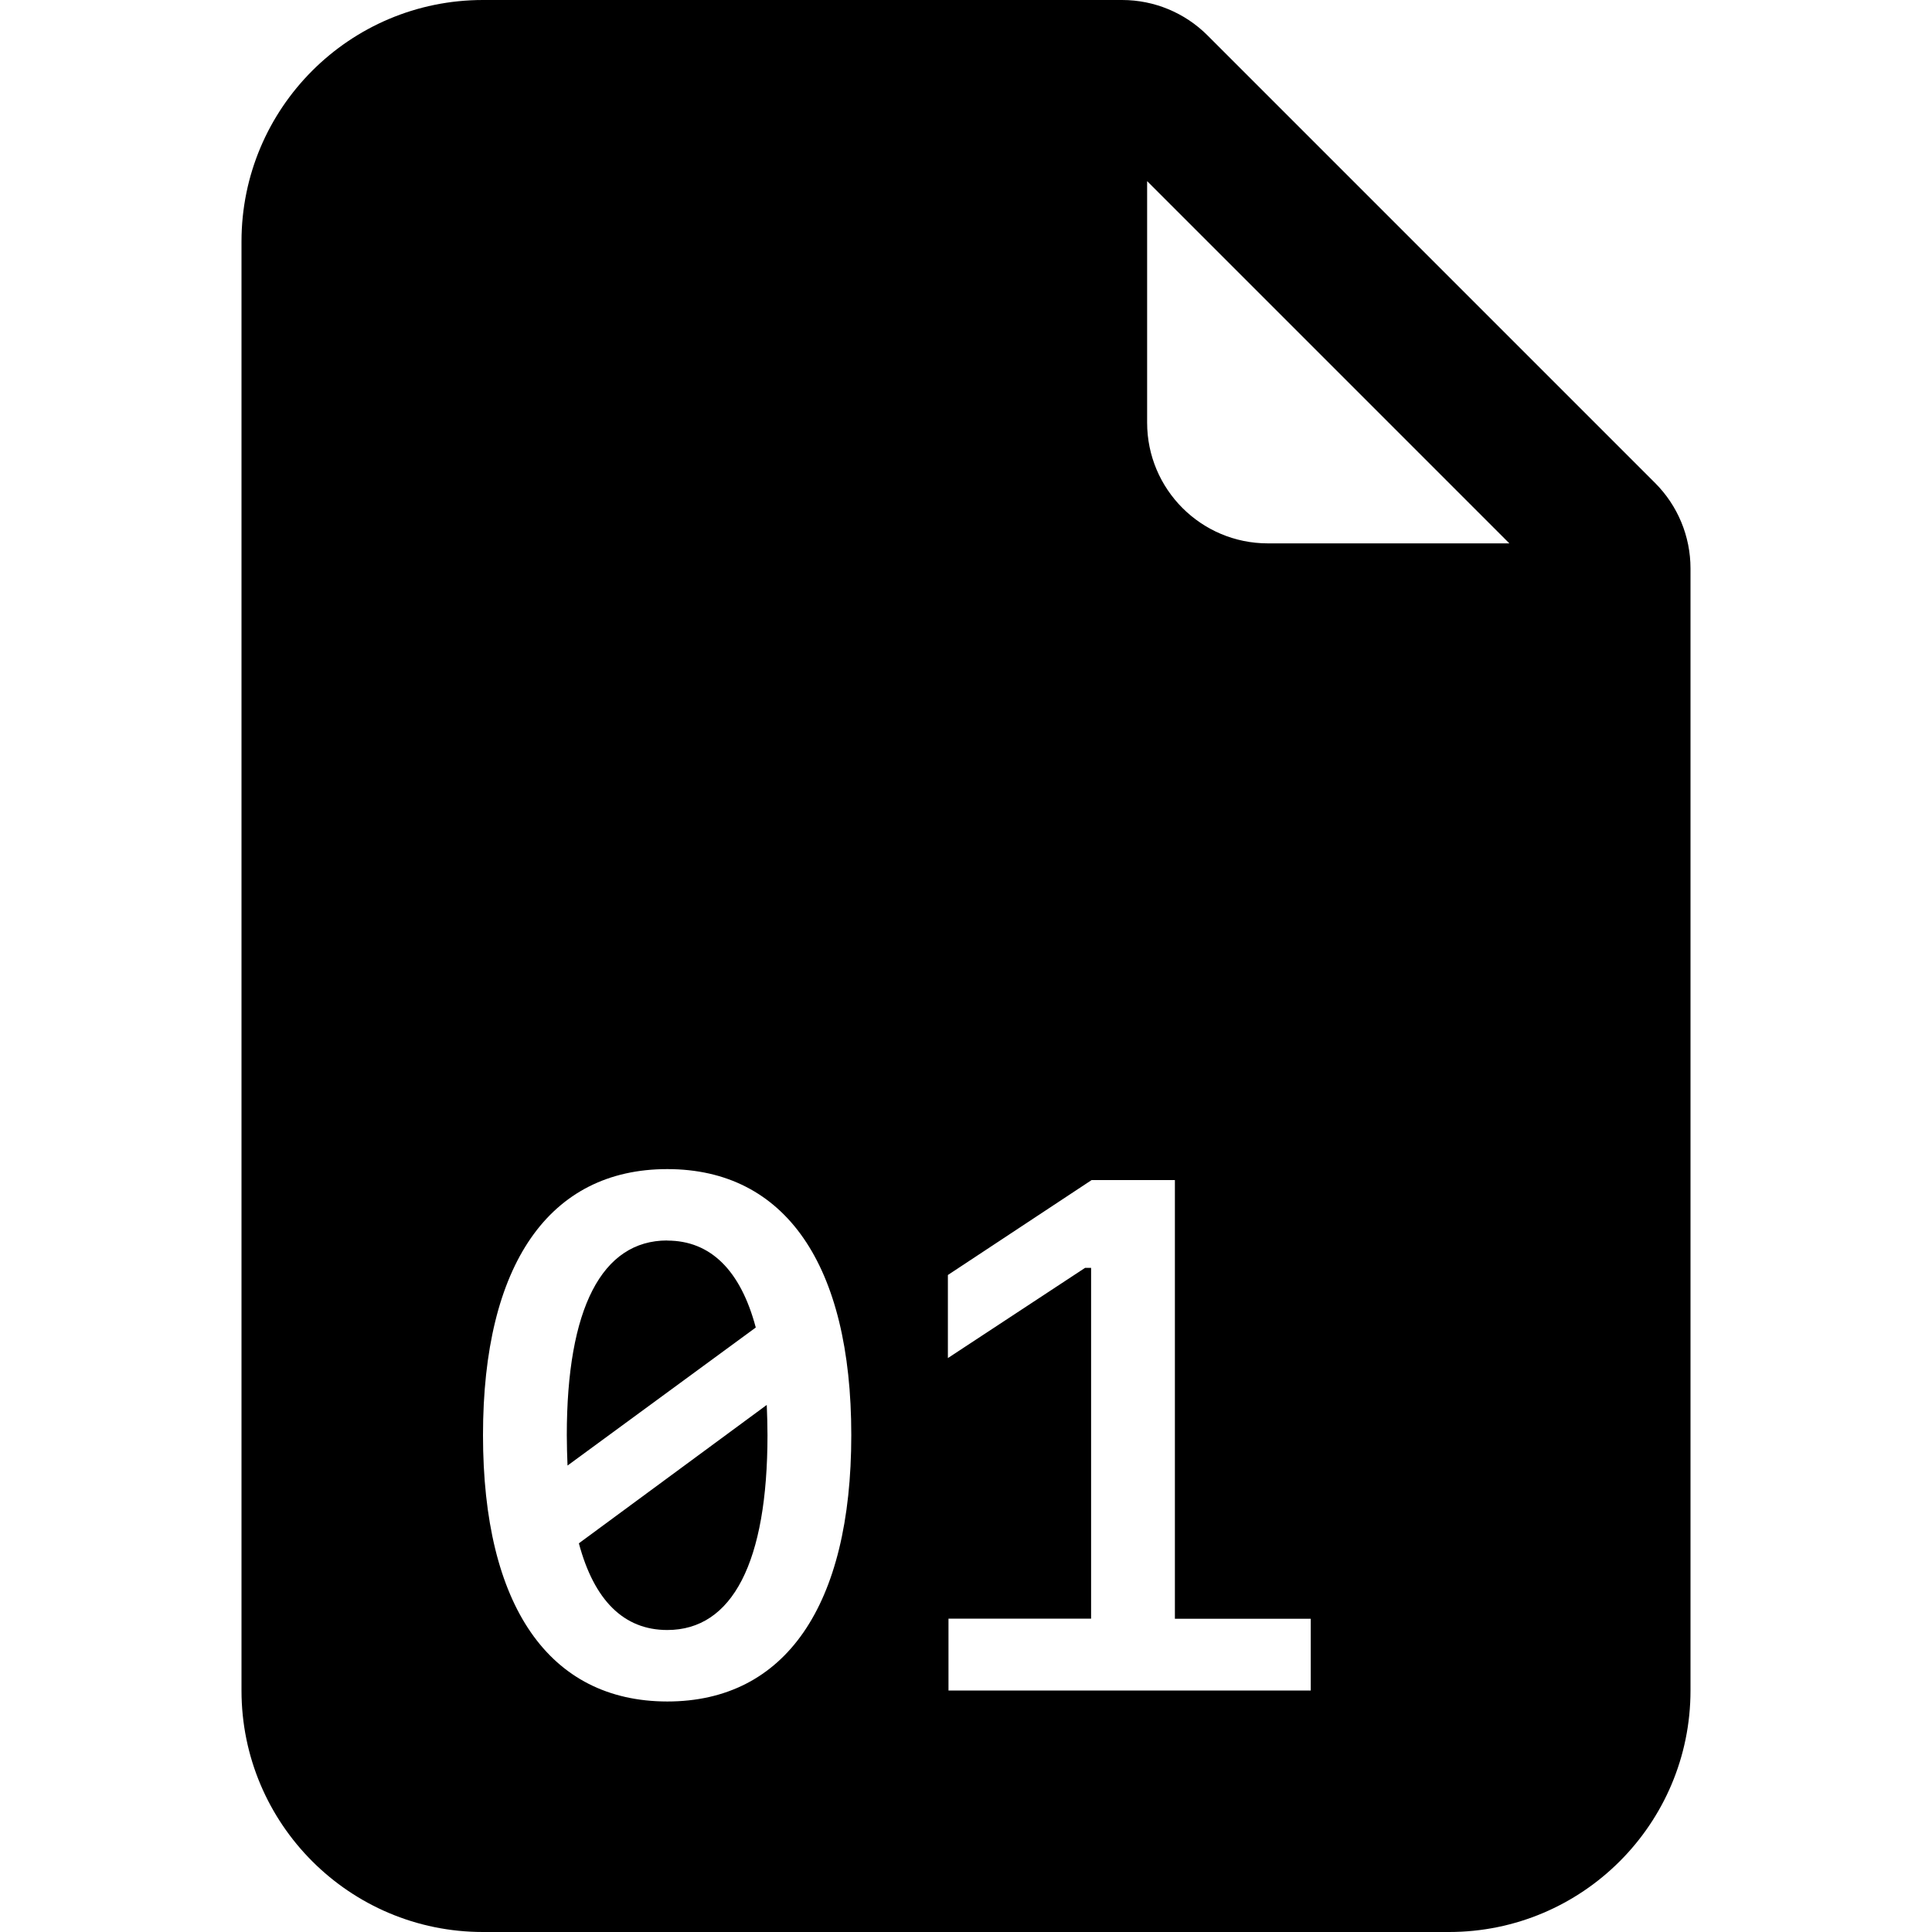
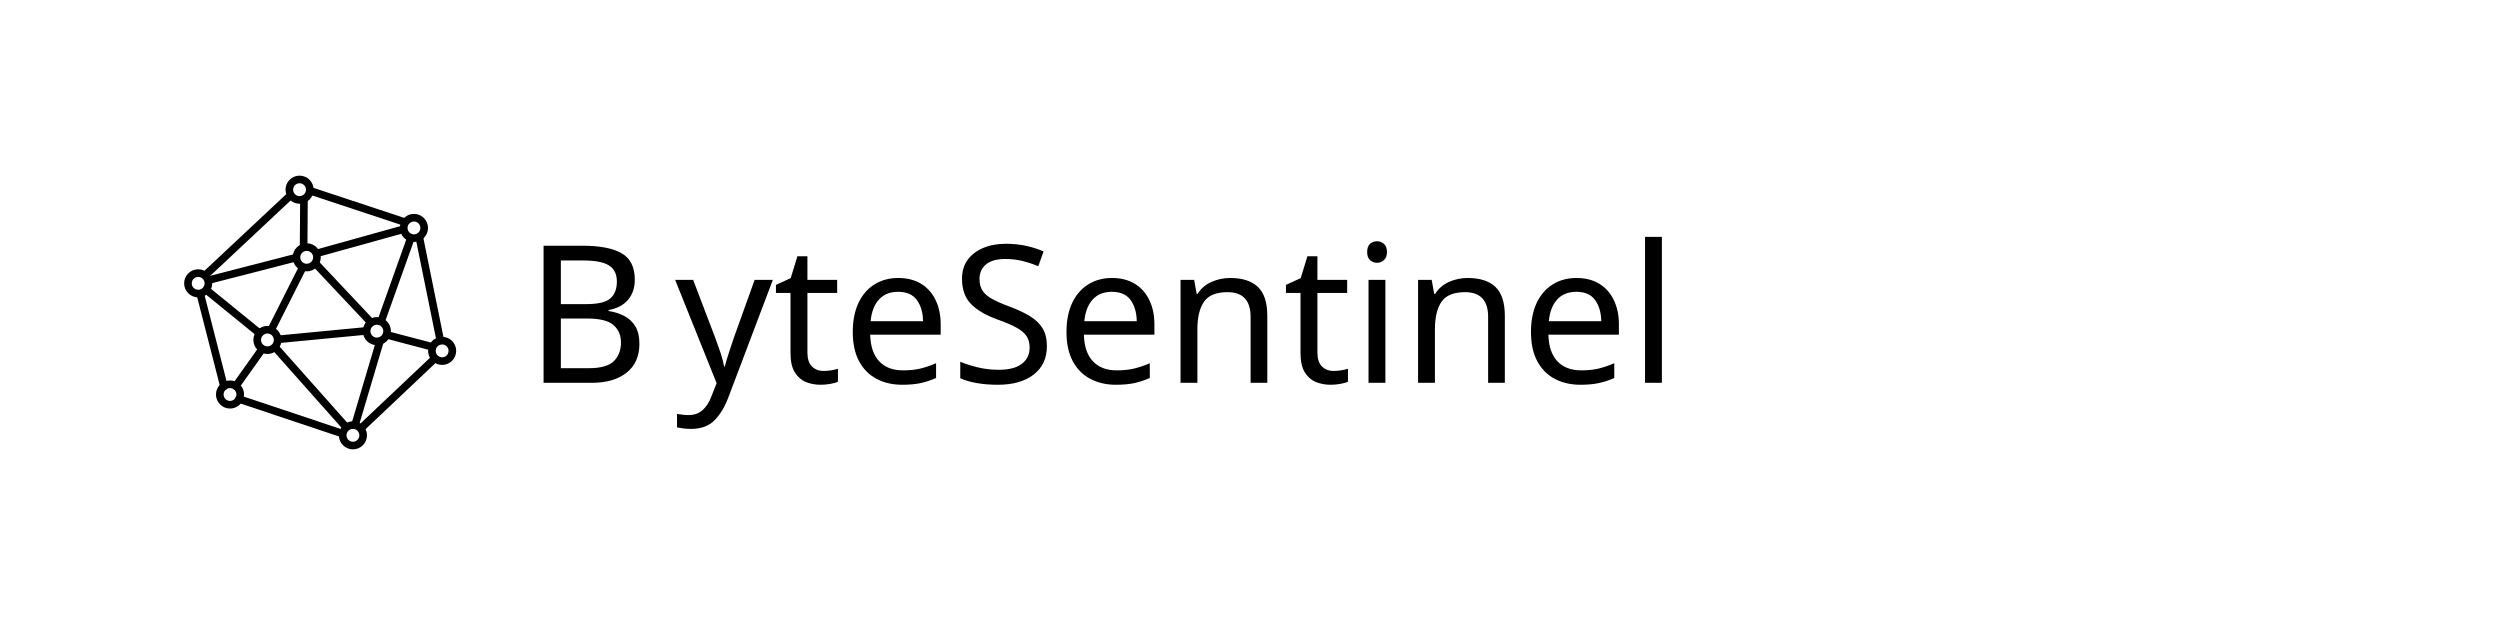
- <svg xmlns="http://www.w3.org/2000/svg" width="16" height="16" fill="#2A363B" class="bi bi-file-earmark-binary-fill" viewBox="0 0 16 16">
-   <path d="M5.526 10.273c-.542 0-.832.563-.832 1.612 0 .088.003.173.006.252l1.559-1.143c-.126-.474-.375-.72-.733-.72zm-.732 2.508c.126.472.372.718.732.718.54 0 .83-.563.83-1.614 0-.085-.003-.17-.006-.25l-1.556 1.146z" fill="currentColor" />
-   <path d="M9.293 0H4a2 2 0 0 0-2 2v12a2 2 0 0 0 2 2h8a2 2 0 0 0 2-2V4.707A1 1 0 0 0 13.707 4L10 .293A1 1 0 0 0 9.293 0zM9.5 3.5v-2l3 3h-2a1 1 0 0 1-1-1zm-2.45 8.385c0 1.415-.548 2.206-1.524 2.206C4.548 14.09 4 13.3 4 11.885c0-1.412.548-2.203 1.526-2.203.976 0 1.524.79 1.524 2.203zm3.805 1.52V14h-3v-.595h1.181V10.5h-.05l-1.136.747v-.688l1.19-.786h.69v3.633h1.125z" fill="currentColor" />
+ <svg xmlns="http://www.w3.org/2000/svg" clip-rule="evenodd" fill-rule="evenodd" stroke-linecap="round" stroke-linejoin="round" stroke-miterlimit="1.5" viewBox="0 0 400 100">
+   <g fill="none" stroke="#000">
+     <path d="m495.972 389.391 133.014-36.991" stroke-width="11.83" transform="matrix(.103142 0 0 .103142 -.4474812 .3625619)" />
+     <path d="m475.825 305.843-.473 72.212" stroke-width="11.83" transform="matrix(.103142 0 0 .103142 -.4474812 .3625619)" />
+     <path d="m328.32 430.944 134.947-34.759" stroke-width="11.83" transform="matrix(.103142 0 0 .103142 -.4474812 .3625619)" />
+     <circle cx="42.788" cy="54.39" r="1.638" stroke-width="1.22" />
+     <circle cx="49.073" cy="41.172" r="1.638" stroke-width="1.22" />
+     <circle cx="60.298" cy="52.983" r="1.638" stroke-width="1.22" />
+     <circle cx="66.233" cy="36.47" r="1.638" stroke-width="1.22" />
+     <circle cx="70.742" cy="56.139" r="1.638" stroke-width="1.22" />
+     <circle cx="56.469" cy="69.651" r="1.638" stroke-width="1.22" />
+     <circle cx="36.803" cy="63.121" r="1.638" stroke-width="1.22" />
+     <circle cx="31.709" cy="45.332" r="1.638" stroke-width="1.22" />
+     <circle cx="47.931" cy="30.349" r="1.638" stroke-width="1.22" />
+     <path d="m324.543 421.779 142.382-133.02" stroke-width="11.83" transform="matrix(.09842459 .004274748 .004274748 .09926849 -.7194861 .6090199)" />
+     <path d="m631.903 340.875-146.699-48.528" stroke-width="11.83" transform="matrix(.103142 0 0 .103142 -.4474812 .3625619)" />
+     <path d="m325.097 446.836 81.603 66.432" stroke-width="11.83" transform="matrix(.103142 0 0 .103142 -.4474812 .3625619)" />
+     <path d="m473.611 411.9s-32.4 64.238-48.6 96.357" stroke-width="11.83" transform="matrix(.103142 0 0 .103142 -.4474812 .3625619)" />
+     <path d="m435.915 522.862 135.994-13.016" stroke-width="11.83" transform="matrix(.103142 0 0 .103142 -.4474812 .3625619)" />
+     <path d="m494.327 405.829 85.608 90.954" stroke-width="11.83" transform="matrix(.103142 0 0 .103142 -.4474812 .3625619)" />
+     <path d="m641.31 366.75-45.558 127.684" stroke-width="11.83" transform="matrix(.103142 0 0 .103142 -.4474812 .3625619)" />
+     <path d="m604.405 515.96 69.071 18.183" stroke-width="11.83" transform="matrix(.103142 0 0 .103142 -.4474812 .3625619)" />
+     <path d="m654.736 364.188 32.603 160.495" stroke-width="11.83" transform="matrix(.103142 0 0 .103142 -.4474812 .3625619)" />
+     <path d="m315.01 452.329 36.732 143.478" stroke-width="11.83" transform="matrix(.103142 0 0 .103142 -.4474812 .3625619)" />
+     <path d="m370.178 595.343 40.788-57.436" stroke-width="11.83" transform="matrix(.103142 0 0 .103142 -.4474812 .3625619)" />
+     <path d="m431.523 535.662 109.052 122.691" stroke-width="11.83" transform="matrix(.103142 0 0 .103142 -.4474812 .3625619)" />
+     <path d="m593.453 526.777-38.126 128.371" stroke-width="11.83" transform="matrix(.103142 0 0 .103142 -.4474812 .3625619)" />
+     <path d="m564.835 660.295 113.09-106.904" stroke-width="11.83" transform="matrix(.103142 0 0 .103142 -.4474812 .3625619)" />
+     <path d="m375.232 615.508 159.056 53.172" stroke-width="11.83" transform="matrix(.103142 0 0 .103142 -.4474812 .3625619)" />
+   </g>
+   <text font-family="Gravidaz" font-size="41.667" transform="matrix(.737344 0 0 .737344 -7.04294 29.6292)" x="123.457" y="42.886">B<tspan x="156.009 190.596 225.183 257.735 292.321" y="42.886 42.886 42.886 42.886 42.886">yteSe</tspan>ntinel</text>
</svg>
